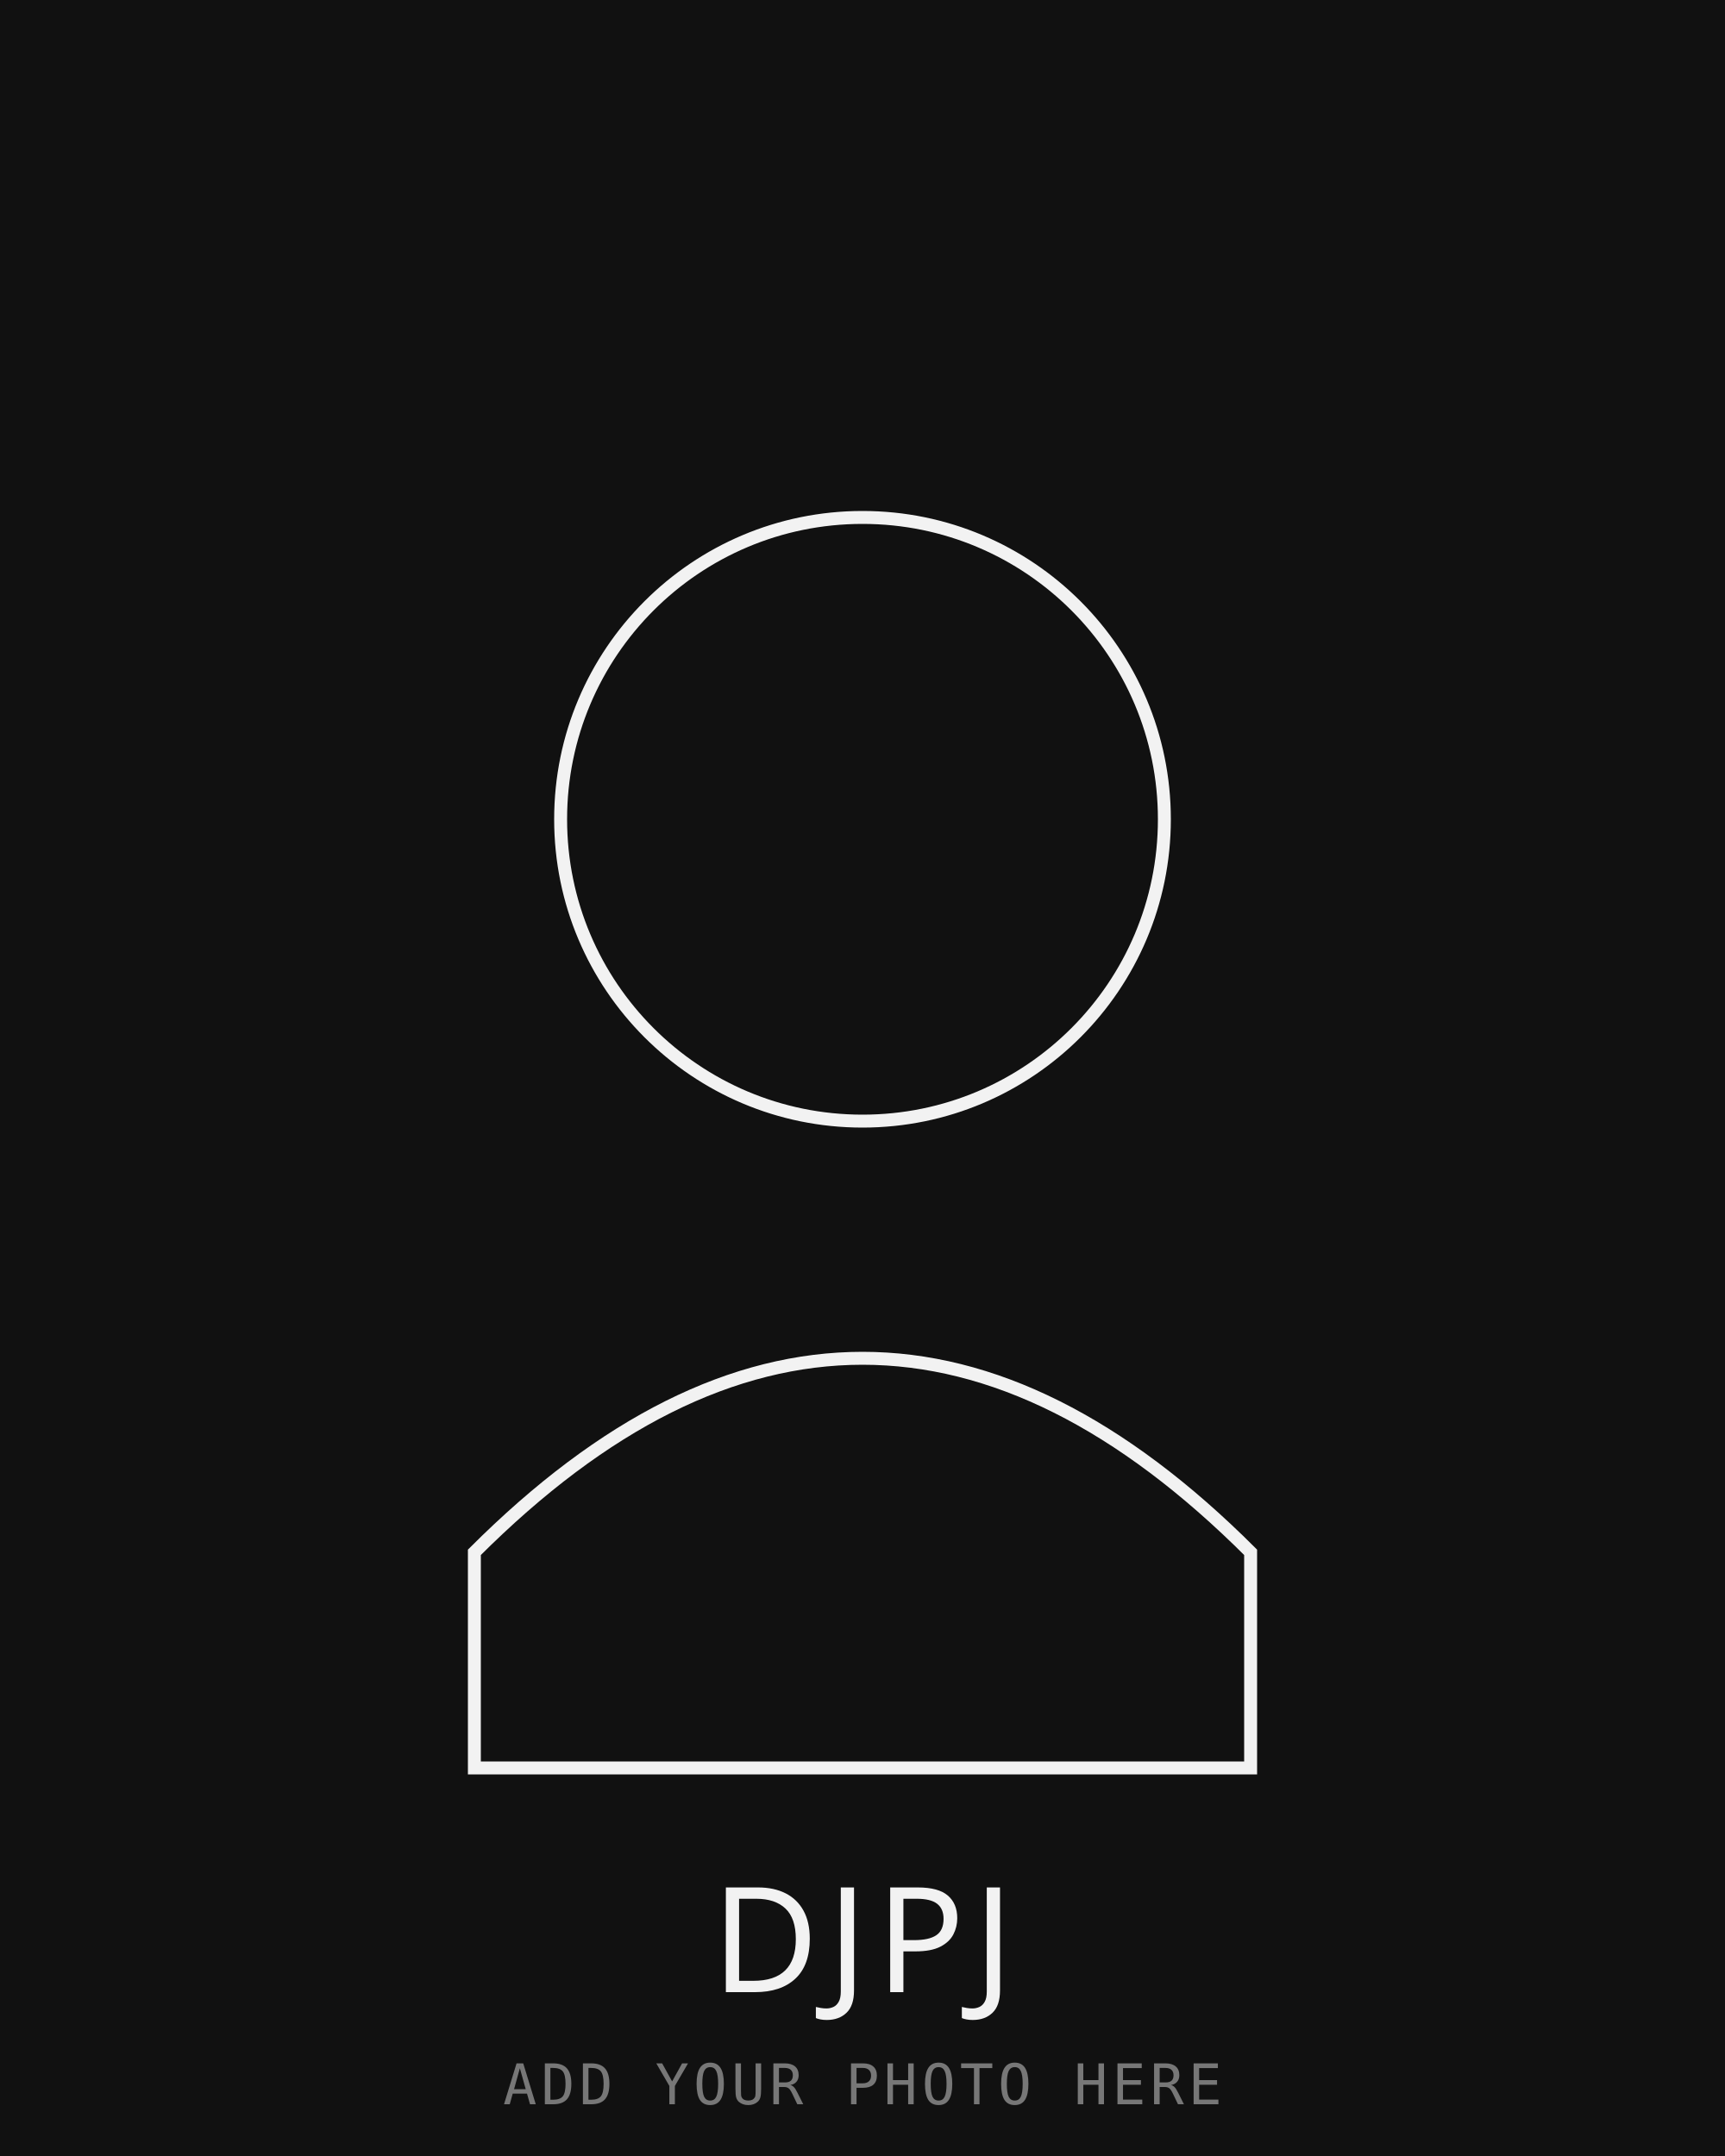
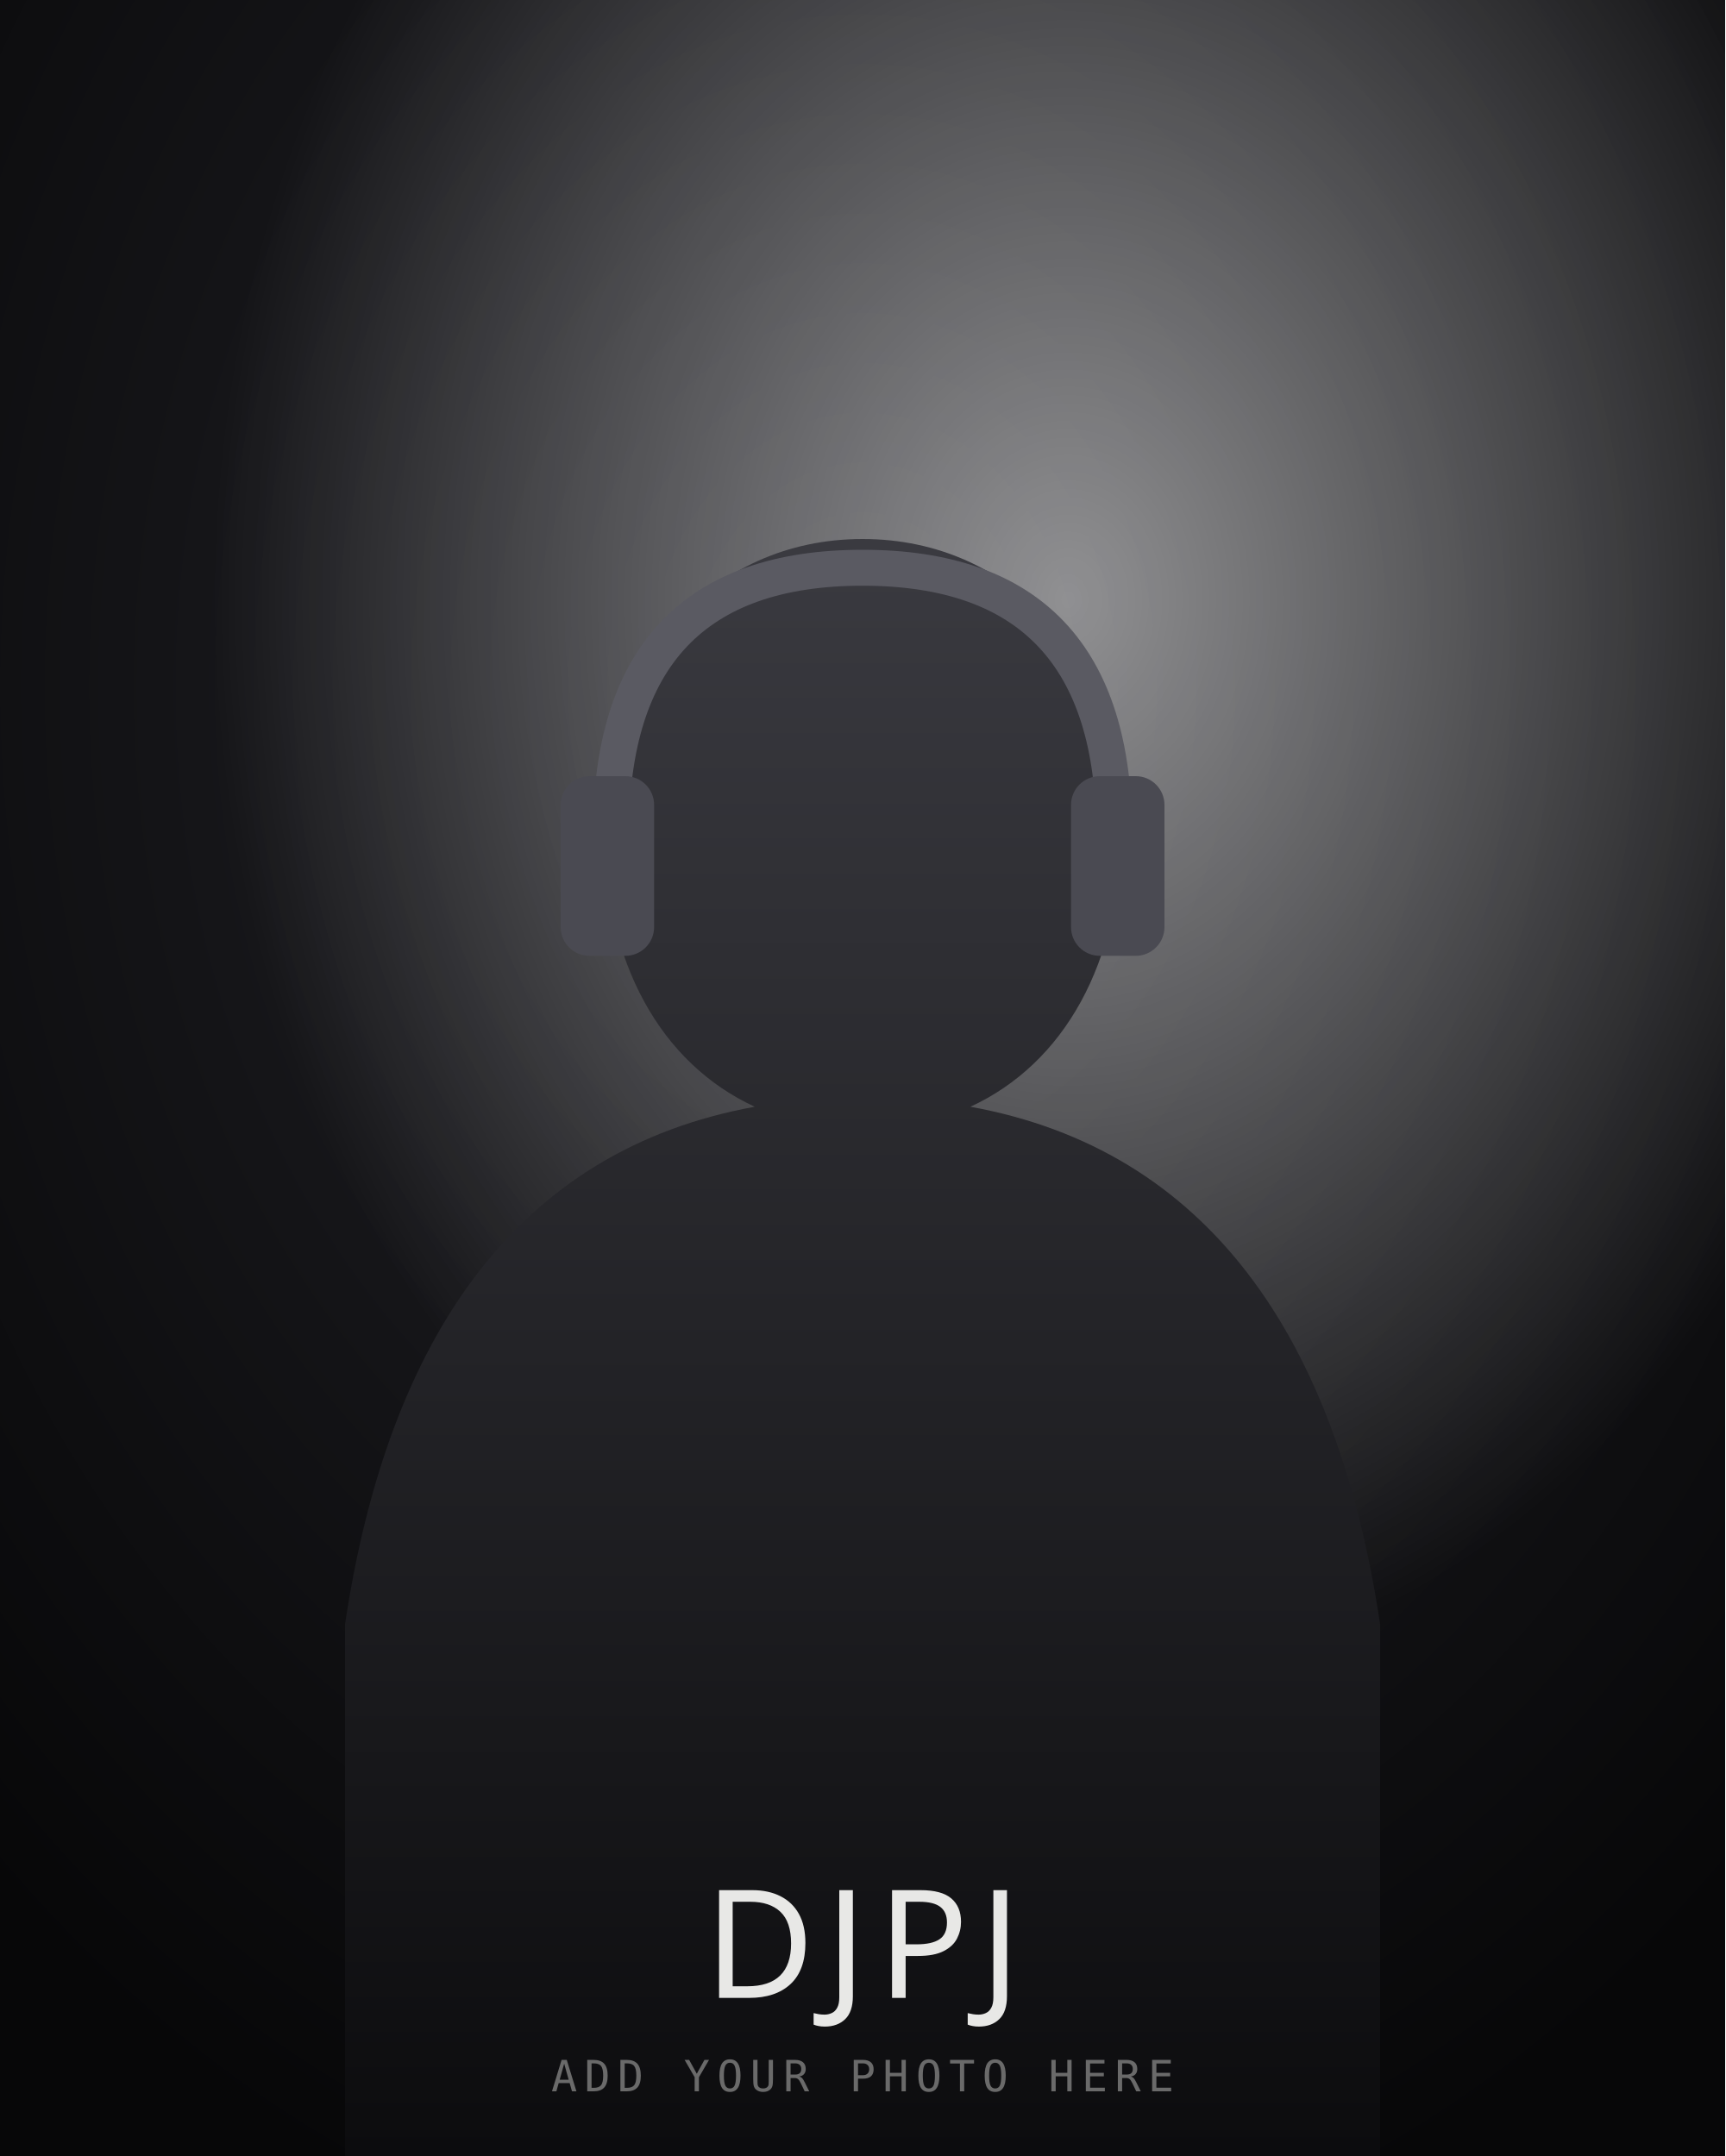
- <svg xmlns="http://www.w3.org/2000/svg" viewBox="0 0 400 500" role="img" aria-label="DJPJ portrait placeholder">
-   <rect width="400" height="500" fill="#111" />
-   <circle cx="200" cy="190" r="70" fill="none" stroke="#f2f2f2" stroke-width="3" />
-   <path d="M110 360 Q200 270 290 360 L290 410 L110 410 Z" fill="none" stroke="#f2f2f2" stroke-width="3" />
-   <text x="200" y="462" font-family="Anton, sans-serif" font-size="34" fill="#f2f2f2" text-anchor="middle" letter-spacing="2">DJPJ</text>
-   <text x="200" y="488" font-family="monospace" font-size="13" fill="#777" text-anchor="middle" letter-spacing="1">ADD YOUR PHOTO HERE</text>
+ <svg xmlns="http://www.w3.org/2000/svg" viewBox="0 0 480 600" role="img" aria-label="DJPJ portrait">
+   <defs>
+     <radialGradient id="bga" cx="50%" cy="32%" r="75%">
+       <stop offset="0" stop-color="#26262b" />
+       <stop offset="55%" stop-color="#141417" />
+       <stop offset="100%" stop-color="#070708" />
+     </radialGradient>
+     <linearGradient id="fig" x1="0" y1="0" x2="0" y2="1">
+       <stop offset="0" stop-color="#3a3a40" />
+       <stop offset="100%" stop-color="#0c0c0e" />
+     </linearGradient>
+     <radialGradient id="rim" cx="62%" cy="28%" r="50%">
+       <stop offset="0" stop-color="#ffffff" stop-opacity="0.5" />
+       <stop offset="100%" stop-color="#ffffff" stop-opacity="0" />
+     </radialGradient>
+   </defs>
+   <rect width="480" height="600" fill="url(#bga)" />
+   <rect width="480" height="600" fill="url(#rim)" />
+   <path d="M240 150            C282 150 312 184 312 230            C312 268 296 296 270 308            C336 320 372 372 384 452            L384 600 L96 600 L96 452            C108 372 144 320 210 308            C184 296 168 268 168 230            C168 184 198 150 240 150 Z" fill="url(#fig)" />
+   <path d="M170 232 Q170 158 240 158 Q310 158 310 232" fill="none" stroke="#5a5a62" stroke-width="10" stroke-linecap="round" />
+   <rect x="156" y="216" width="26" height="50" rx="8" fill="#4a4a52" />
+   <rect x="298" y="216" width="26" height="50" rx="8" fill="#4a4a52" />
+   <text x="240" y="556" font-family="Anton, sans-serif" font-size="42" fill="#f2f2f0" text-anchor="middle" letter-spacing="3" opacity="0.95">DJPJ</text>
+   <text x="240" y="582" font-family="monospace" font-size="12" fill="#6a6a6a" text-anchor="middle" letter-spacing="2">ADD YOUR PHOTO HERE</text>
</svg>
